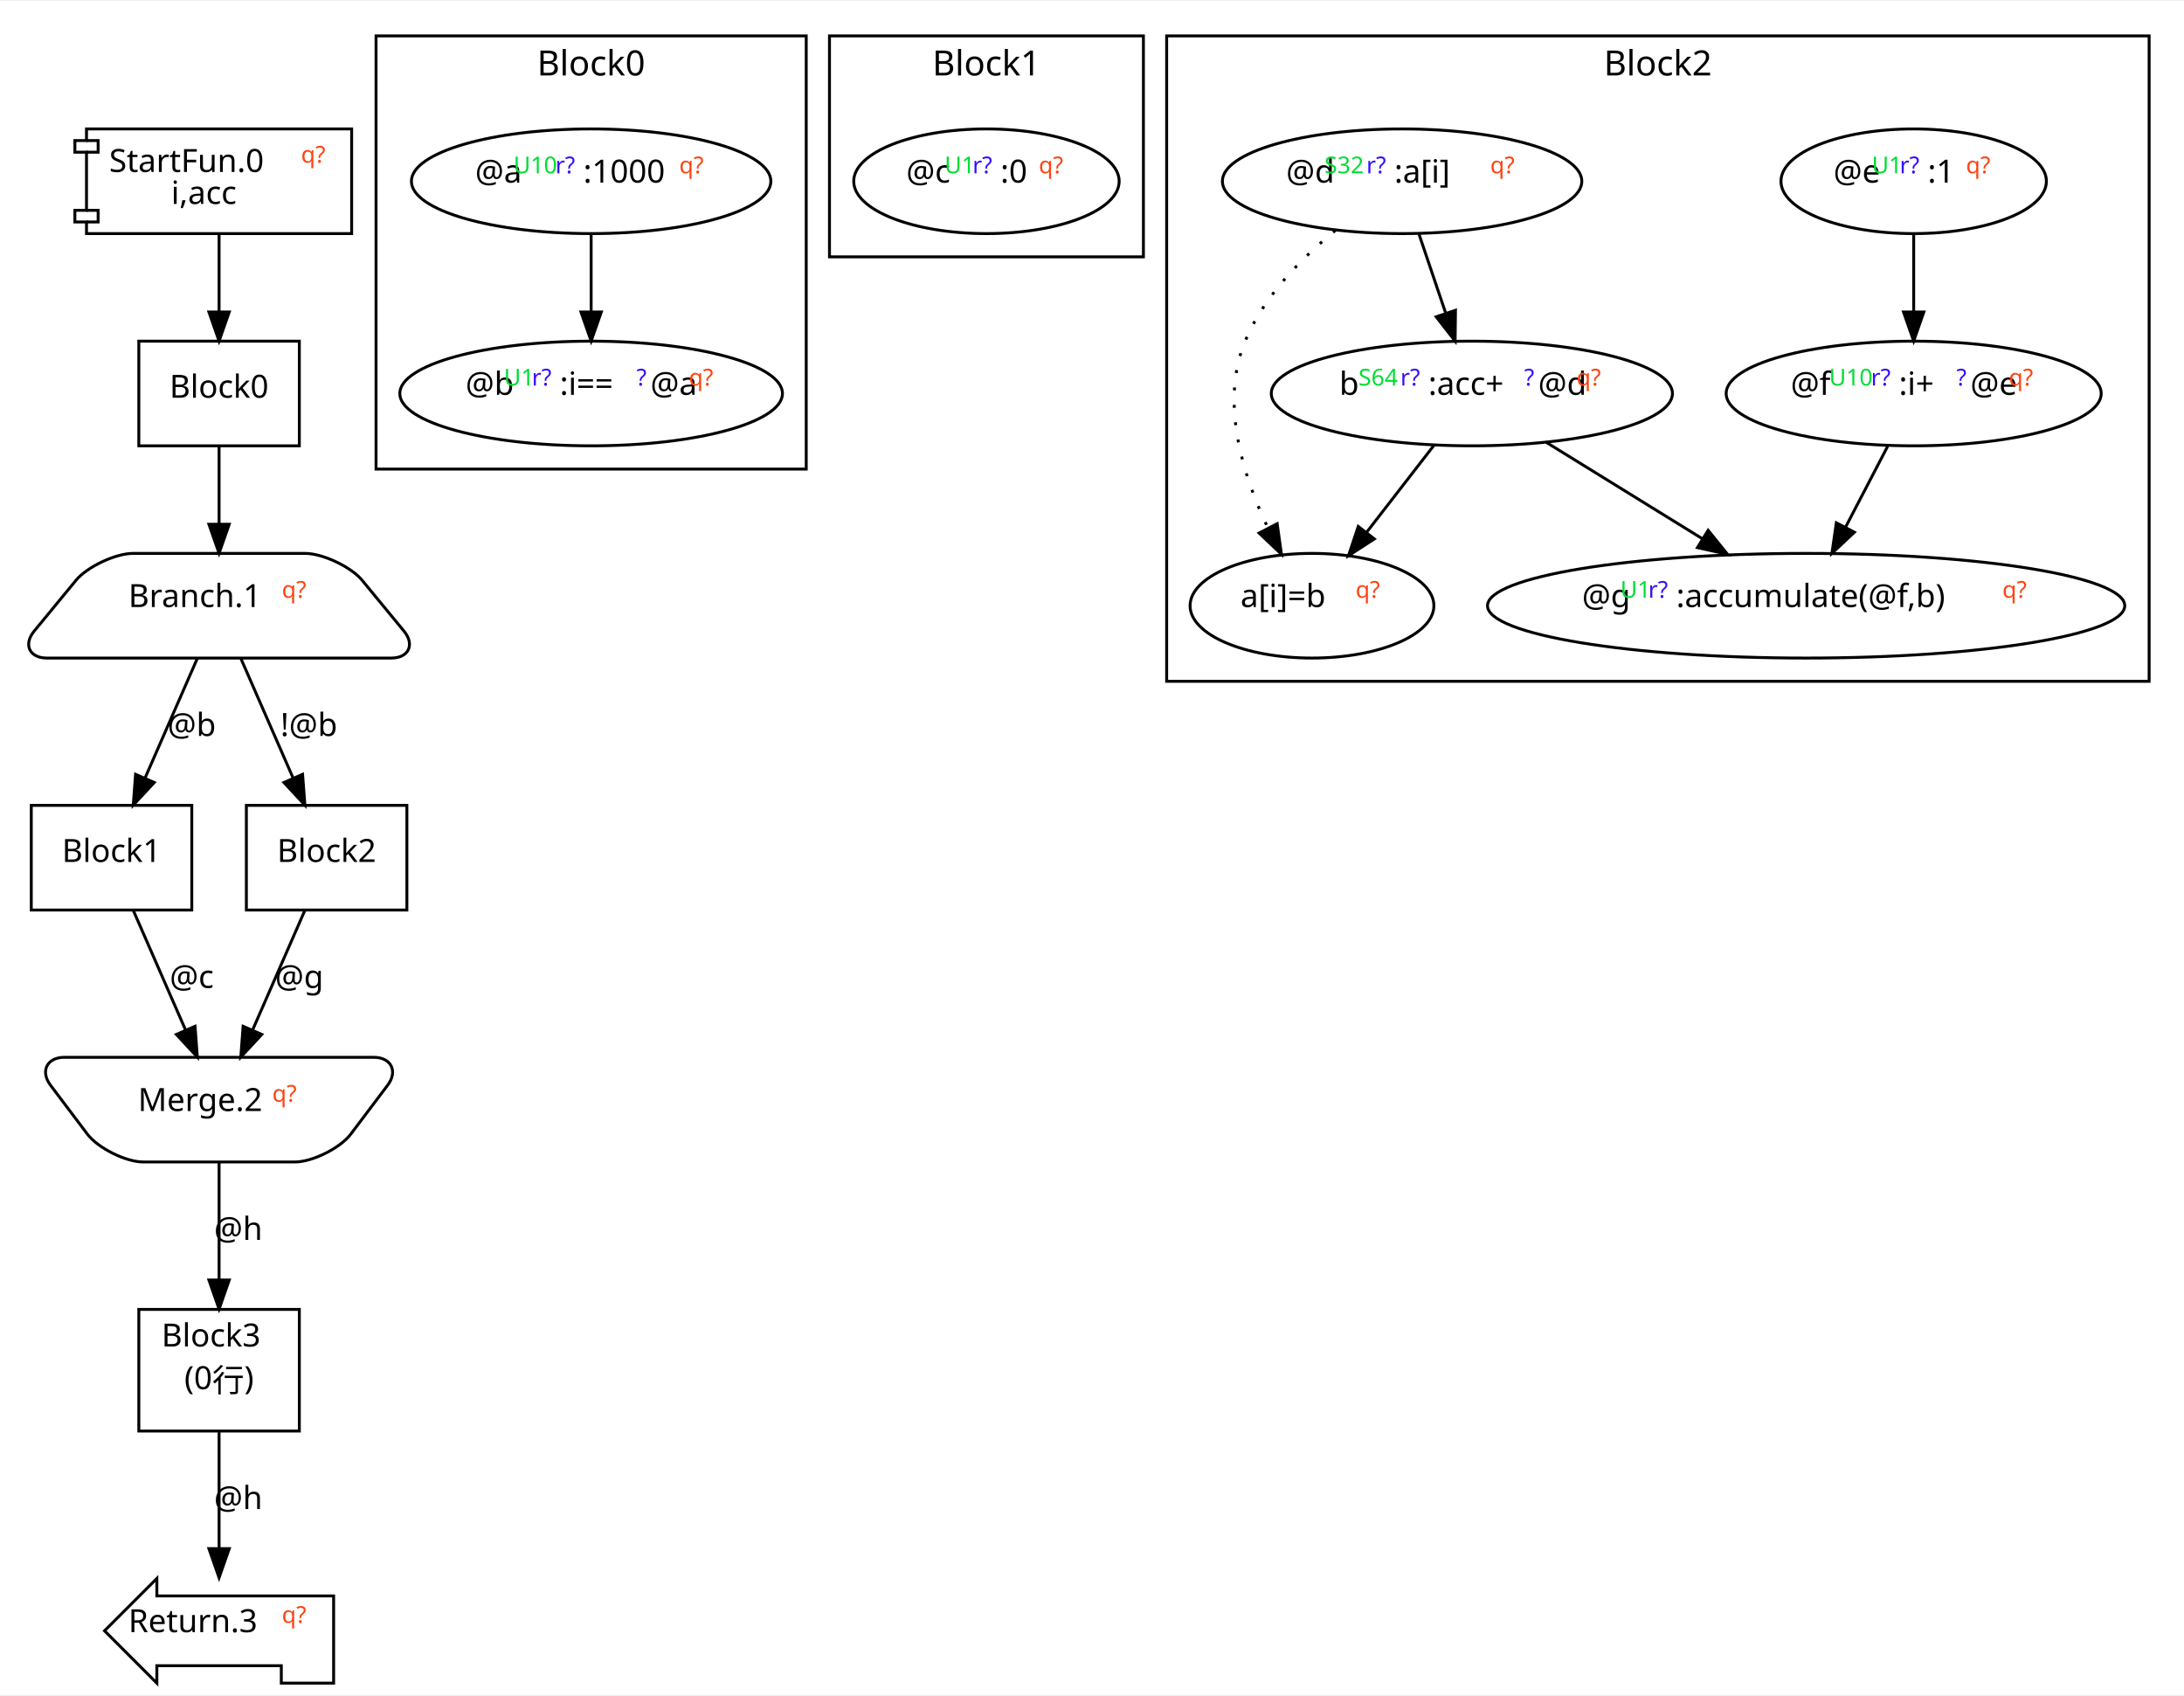
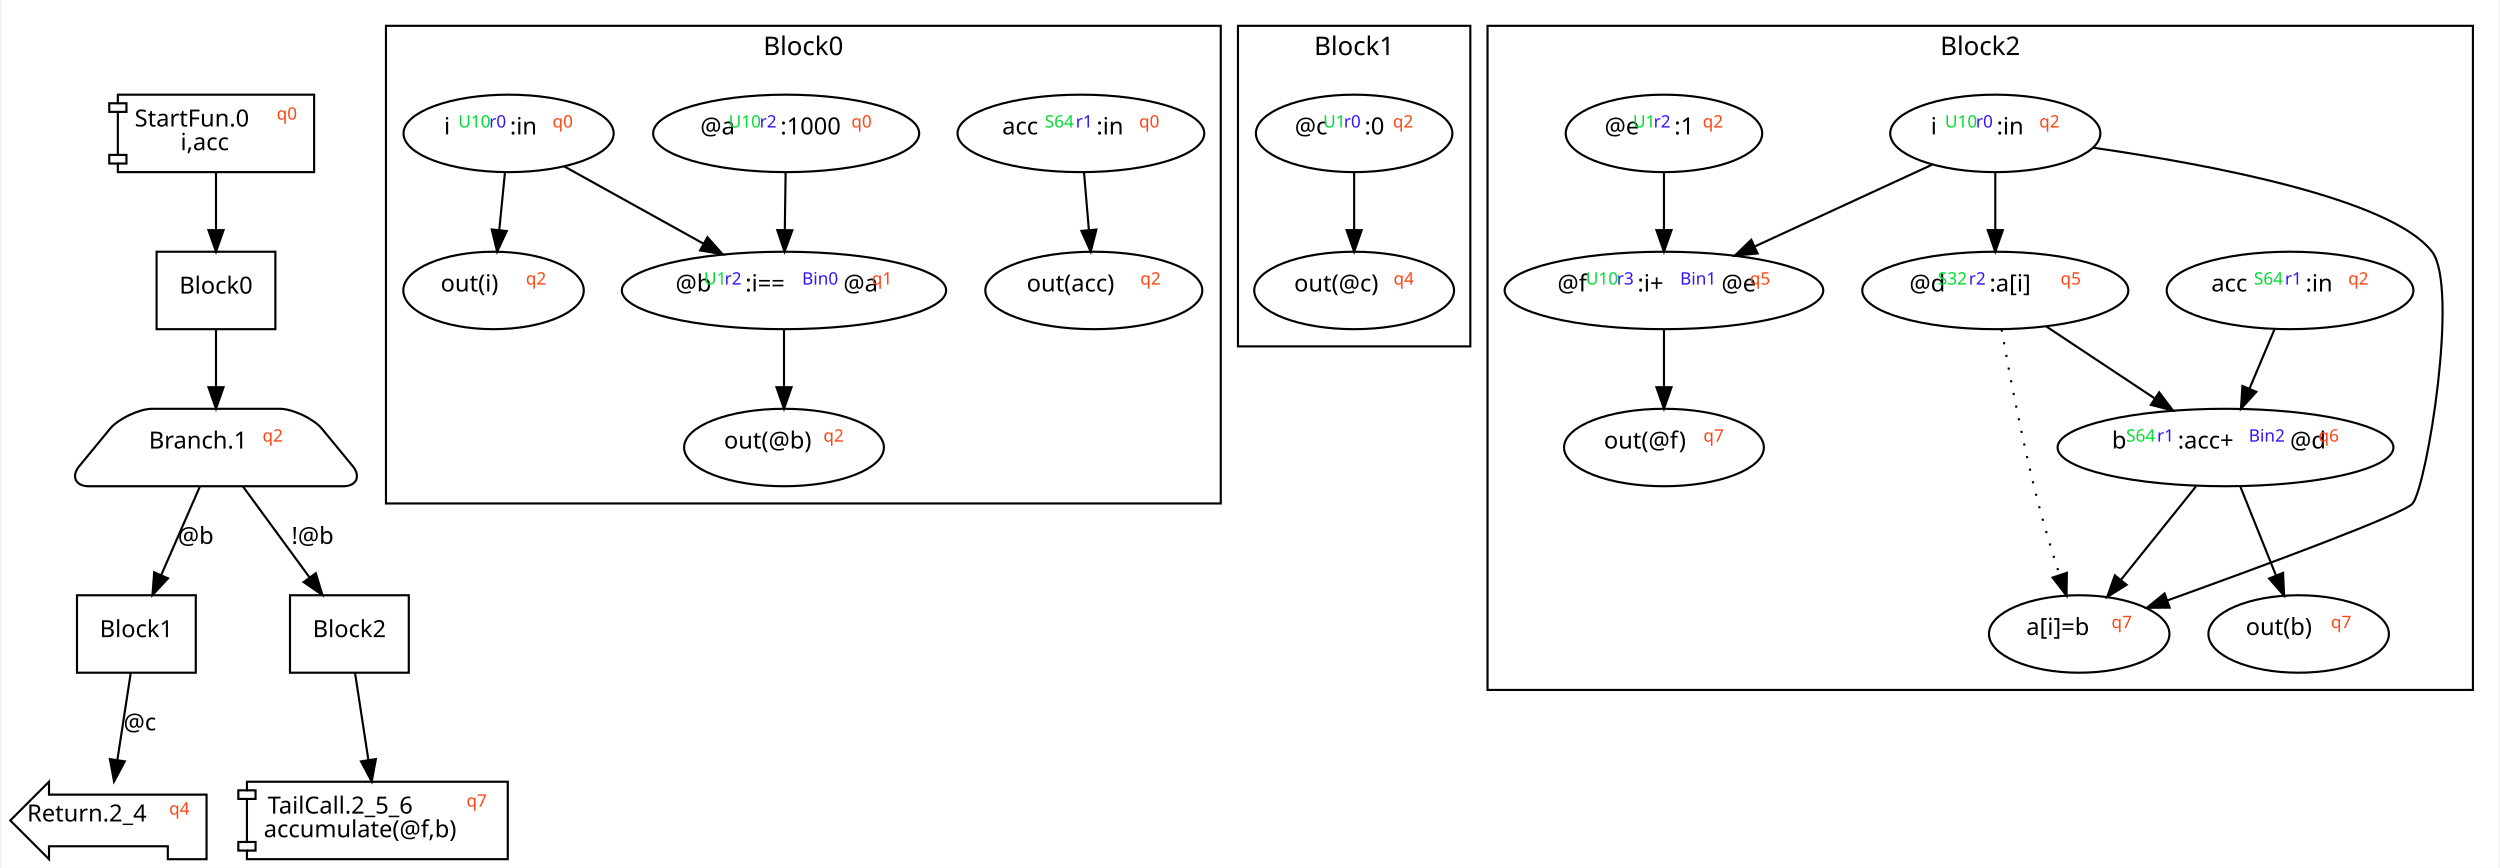
- <svg xmlns="http://www.w3.org/2000/svg" width="751pt" height="583pt" viewBox="0.00 0.00 751.37 582.59">
-   <g id="graph0" class="graph" transform="scale(1 1) rotate(0) translate(4 578.59)">
-     <polygon fill="white" stroke="transparent" points="-4,4 -4,-578.59 747.37,-578.59 747.37,4 -4,4" />
+ <svg xmlns="http://www.w3.org/2000/svg" width="1161pt" height="403pt" viewBox="0.00 0.00 1160.81 403.34">
+   <g id="graph0" class="graph" transform="scale(1 1) rotate(0) translate(4 399.34)">
+     <polygon fill="white" stroke="transparent" points="-4,4 -4,-399.34 1156.81,-399.34 1156.81,4 -4,4" />
+     <g id="clust1" class="cluster">
+       <polygon fill="none" stroke="black" points="174.81,-165.34 174.81,-387.34 562.81,-387.34 562.81,-165.34 174.81,-165.34" />
+       <text text-anchor="middle" x="368.81" y="-373.74" font-family="Monaco" font-size="12.00">Block0</text>
+     </g>
    <g id="clust2" class="cluster">
-       <polygon fill="none" stroke="black" points="281.37,-490.59 281.37,-566.59 389.37,-566.59 389.37,-490.59 281.37,-490.59" />
-       <text text-anchor="middle" x="335.37" y="-552.99" font-family="Monaco" font-size="12.00">Block1</text>
+       <polygon fill="none" stroke="black" points="570.81,-238.34 570.81,-387.34 678.81,-387.34 678.81,-238.34 570.81,-238.34" />
+       <text text-anchor="middle" x="624.81" y="-373.74" font-family="Monaco" font-size="12.00">Block1</text>
    </g>
    <g id="clust3" class="cluster">
-       <polygon fill="none" stroke="black" points="397.37,-344.59 397.37,-566.59 735.37,-566.59 735.37,-344.59 397.37,-344.59" />
-       <text text-anchor="middle" x="566.37" y="-552.99" font-family="Monaco" font-size="12.00">Block2</text>
-     </g>
-     <g id="clust1" class="cluster">
-       <polygon fill="none" stroke="black" points="125.37,-417.59 125.37,-566.59 273.37,-566.59 273.37,-417.59 125.37,-417.59" />
-       <text text-anchor="middle" x="199.37" y="-552.99" font-family="Monaco" font-size="12.00">Block0</text>
+       <polygon fill="none" stroke="black" points="686.81,-78.67 686.81,-387.34 1144.81,-387.34 1144.81,-78.67 686.81,-78.67" />
+       <text text-anchor="middle" x="915.81" y="-373.74" font-family="Monaco" font-size="12.00">Block2</text>
    </g>
    <g id="node1" class="node">
-       <polygon fill="none" stroke="black" points="116.98,-534.59 25.76,-534.59 25.76,-530.59 21.76,-530.59 21.76,-526.59 25.76,-526.59 25.76,-506.59 21.76,-506.59 21.76,-502.59 25.76,-502.59 25.76,-498.59 116.98,-498.59 116.98,-534.59" />
-       <polyline fill="none" stroke="black" points="25.76,-530.59 29.76,-530.59 29.76,-526.59 25.76,-526.59 " />
-       <polyline fill="none" stroke="black" points="25.76,-506.59 29.76,-506.59 29.76,-502.59 25.76,-502.59 " />
-       <text text-anchor="start" x="33.56" y="-519.79" font-family="Monaco" font-size="11.00">StartFun.0</text>
-       <text text-anchor="start" x="99.57" y="-519.79" font-family="Monaco" baseline-shift="super" font-size="8.00" fill="#ff4411">q?</text>
-       <text text-anchor="start" x="54.87" y="-508.79" font-family="Monaco" font-size="11.00">i,acc</text>
+       <polygon fill="none" stroke="black" points="141.42,-355.34 50.19,-355.34 50.19,-351.34 46.19,-351.34 46.19,-347.34 50.19,-347.34 50.19,-327.34 46.19,-327.34 46.19,-323.34 50.19,-323.34 50.19,-319.34 141.42,-319.34 141.42,-355.34" />
+       <polyline fill="none" stroke="black" points="50.19,-351.34 54.19,-351.34 54.19,-347.34 50.19,-347.34 " />
+       <polyline fill="none" stroke="black" points="50.19,-327.34 54.19,-327.34 54.19,-323.34 50.19,-323.34 " />
+       <text text-anchor="start" x="58" y="-340.54" font-family="Monaco" font-size="11.00">StartFun.0</text>
+       <text text-anchor="start" x="124.01" y="-340.54" font-family="Monaco" baseline-shift="super" font-size="8.00" fill="#ff4411">q0</text>
+       <text text-anchor="start" x="79.3" y="-329.54" font-family="Monaco" font-size="11.00">i,acc</text>
    </g>
    <g id="node2" class="node">
-       <polygon fill="none" stroke="black" points="98.98,-461.59 43.76,-461.59 43.76,-425.59 98.98,-425.59 98.98,-461.59" />
-       <text text-anchor="middle" x="71.37" y="-442.13" font-family="Monaco" font-size="11.00">Block0</text>
+       <polygon fill="none" stroke="black" points="123.41,-282.34 68.2,-282.34 68.2,-246.34 123.41,-246.34 123.41,-282.34" />
+       <text text-anchor="middle" x="95.81" y="-262.87" font-family="Monaco" font-size="11.00">Block0</text>
    </g>
    <g id="edge1" class="edge">
-       <path fill="none" stroke="black" d="M71.37,-498.41C71.37,-490.38 71.37,-480.64 71.37,-471.66" />
-       <polygon fill="black" stroke="black" points="74.87,-471.62 71.37,-461.62 67.87,-471.62 74.87,-471.62" />
+       <path fill="none" stroke="black" d="M95.81,-319.15C95.81,-311.13 95.81,-301.38 95.81,-292.41" />
+       <polygon fill="black" stroke="black" points="99.31,-292.37 95.81,-282.37 92.31,-292.37 99.31,-292.37" />
    </g>
    <g id="node3" class="node">
-       <path fill="none" stroke="black" d="M100.98,-388.59C100.98,-388.59 41.76,-388.59 41.76,-388.59 35.76,-388.59 25.95,-383.96 22.14,-379.33 22.14,-379.33 7.76,-361.86 7.76,-361.86 3.94,-357.22 6.13,-352.59 12.13,-352.59 12.13,-352.59 130.61,-352.59 130.61,-352.59 136.61,-352.59 138.8,-357.22 134.98,-361.86 134.98,-361.86 120.6,-379.33 120.6,-379.33 116.79,-383.96 106.98,-388.59 100.98,-388.59" />
-       <text text-anchor="start" x="40.17" y="-370.13" font-family="Monaco" font-size="11.00">Branch.1</text>
-       <text text-anchor="start" x="92.97" y="-370.13" font-family="Monaco" baseline-shift="super" font-size="8.00" fill="#ff4411">q?</text>
+       <path fill="none" stroke="black" d="M125.41,-209.34C125.41,-209.34 66.2,-209.34 66.2,-209.34 60.2,-209.34 50.39,-204.7 46.57,-200.07 46.57,-200.07 32.19,-182.6 32.19,-182.6 28.38,-177.97 30.57,-173.34 36.57,-173.34 36.57,-173.34 155.05,-173.34 155.05,-173.34 161.05,-173.34 163.23,-177.97 159.42,-182.6 159.42,-182.6 145.04,-200.07 145.04,-200.07 141.23,-204.7 131.41,-209.34 125.41,-209.34" />
+       <text text-anchor="start" x="64.6" y="-190.87" font-family="Monaco" font-size="11.00">Branch.1</text>
+       <text text-anchor="start" x="117.41" y="-190.87" font-family="Monaco" baseline-shift="super" font-size="8.00" fill="#ff4411">q2</text>
    </g>
    <g id="edge2" class="edge">
-       <path fill="none" stroke="black" d="M71.37,-425.41C71.37,-417.38 71.37,-407.64 71.37,-398.66" />
-       <polygon fill="black" stroke="black" points="74.87,-398.62 71.37,-388.62 67.87,-398.62 74.87,-398.62" />
+       <path fill="none" stroke="black" d="M95.81,-246.15C95.81,-238.13 95.81,-228.38 95.81,-219.41" />
+       <polygon fill="black" stroke="black" points="99.31,-219.37 95.81,-209.37 92.31,-219.37 99.31,-219.37" />
    </g>
    <g id="node4" class="node">
-       <polygon fill="none" stroke="black" points="61.98,-301.92 6.76,-301.92 6.76,-265.92 61.98,-265.92 61.98,-301.92" />
-       <text text-anchor="middle" x="34.37" y="-282.46" font-family="Monaco" font-size="11.00">Block1</text>
+       <polygon fill="none" stroke="black" points="86.41,-122.67 31.2,-122.67 31.2,-86.67 86.41,-86.67 86.41,-122.67" />
+       <text text-anchor="middle" x="58.81" y="-103.2" font-family="Monaco" font-size="11.00">Block1</text>
    </g>
    <g id="edge3" class="edge">
-       <path fill="none" stroke="black" d="M63.88,-352.46C58.72,-340.64 51.75,-324.7 45.88,-311.27" />
-       <polygon fill="black" stroke="black" points="49.06,-309.79 41.85,-302.03 42.64,-312.6 49.06,-309.79" />
-       <text text-anchor="middle" x="61.97" y="-325.79" font-family="Monaco" font-size="11.00">@b</text>
+       <path fill="none" stroke="black" d="M88.32,-173.2C83.15,-161.38 76.19,-145.44 70.32,-132.01" />
+       <polygon fill="black" stroke="black" points="73.49,-130.54 66.28,-122.78 67.08,-133.34 73.49,-130.54" />
+       <text text-anchor="middle" x="86.41" y="-146.54" font-family="Monaco" font-size="11.00">@b</text>
    </g>
    <g id="node5" class="node">
-       <polygon fill="none" stroke="black" points="135.98,-301.92 80.76,-301.92 80.76,-265.92 135.98,-265.92 135.98,-301.92" />
-       <text text-anchor="middle" x="108.37" y="-282.46" font-family="Monaco" font-size="11.00">Block2</text>
+       <polygon fill="none" stroke="black" points="185.41,-122.67 130.2,-122.67 130.2,-86.67 185.41,-86.67 185.41,-122.67" />
+       <text text-anchor="middle" x="157.81" y="-103.2" font-family="Monaco" font-size="11.00">Block2</text>
    </g>
    <g id="edge4" class="edge">
-       <path fill="none" stroke="black" d="M78.86,-352.46C84.02,-340.64 90.99,-324.7 96.86,-311.27" />
-       <polygon fill="black" stroke="black" points="100.1,-312.6 100.89,-302.03 93.68,-309.79 100.1,-312.6" />
-       <text text-anchor="middle" x="102.27" y="-325.79" font-family="Monaco" font-size="11.00">!@b</text>
+       <path fill="none" stroke="black" d="M108.35,-173.2C117.26,-161.04 129.36,-144.51 139.37,-130.85" />
+       <polygon fill="black" stroke="black" points="142.19,-132.91 145.28,-122.78 136.55,-128.78 142.19,-132.91" />
+       <text text-anchor="middle" x="140.71" y="-146.54" font-family="Monaco" font-size="11.00">!@b</text>
    </g>
    <g id="node6" class="node">
-       <path fill="none" stroke="black" d="M45.28,-179.26C45.28,-179.26 97.46,-179.26 97.46,-179.26 103.46,-179.26 113.07,-184.05 116.68,-188.84 116.68,-188.84 129.37,-205.67 129.37,-205.67 132.98,-210.46 130.59,-215.26 124.59,-215.26 124.59,-215.26 18.15,-215.26 18.15,-215.26 12.15,-215.26 9.76,-210.46 13.37,-205.67 13.37,-205.67 26.06,-188.84 26.06,-188.84 29.67,-184.05 39.28,-179.26 45.28,-179.26" />
-       <text text-anchor="start" x="43.47" y="-196.79" font-family="Monaco" font-size="11.00">Merge.2</text>
-       <text text-anchor="start" x="89.67" y="-196.79" font-family="Monaco" baseline-shift="super" font-size="8.00" fill="#ff4411">q?</text>
+       <polygon fill="none" stroke="black" points="91.42,-30 18.19,-30 18.19,-36 0.19,-18 18.19,0 18.19,-6 73.42,-6 73.42,0 91.42,0 91.42,-30" />
+       <text text-anchor="start" x="8" y="-17.53" font-family="Monaco" font-size="11.00">Return.2_4</text>
+       <text text-anchor="start" x="74.01" y="-17.53" font-family="Monaco" baseline-shift="super" font-size="8.00" fill="#ff4411">q4</text>
    </g>
    <g id="edge5" class="edge">
-       <path fill="none" stroke="black" d="M41.86,-265.79C47.02,-253.97 53.99,-238.03 59.86,-224.6" />
-       <polygon fill="black" stroke="black" points="63.1,-225.93 63.89,-215.36 56.68,-223.13 63.1,-225.93" />
-       <text text-anchor="middle" x="61.97" y="-239.12" font-family="Monaco" font-size="11.00">@c</text>
+       <path fill="none" stroke="black" d="M56.18,-86.53C54.4,-74.94 52.01,-59.39 49.97,-46.13" />
+       <polygon fill="black" stroke="black" points="53.41,-45.46 48.43,-36.11 46.49,-46.52 53.41,-45.46" />
+       <text text-anchor="middle" x="60.41" y="-59.87" font-family="Monaco" font-size="11.00">@c</text>
+     </g>
+     <g id="node7" class="node">
+       <polygon fill="none" stroke="black" points="231.42,-36 110.19,-36 110.19,-32 106.19,-32 106.19,-28 110.19,-28 110.19,-8 106.19,-8 106.19,-4 110.19,-4 110.19,0 231.42,0 231.42,-36" />
+       <polyline fill="none" stroke="black" points="110.19,-32 114.19,-32 114.19,-28 110.19,-28 " />
+       <polyline fill="none" stroke="black" points="110.19,-8 114.19,-8 114.19,-4 110.19,-4 " />
+       <text text-anchor="start" x="119.8" y="-21.2" font-family="Monaco" font-size="11.00">TailCall.2_5_6</text>
+       <text text-anchor="start" x="212.21" y="-21.2" font-family="Monaco" baseline-shift="super" font-size="8.00" fill="#ff4411">q7</text>
+       <text text-anchor="start" x="118" y="-10.2" font-family="Monaco" font-size="11.00">accumulate(@f,b)</text>
    </g>
    <g id="edge6" class="edge">
-       <path fill="none" stroke="black" d="M100.88,-265.79C95.72,-253.97 88.75,-238.03 82.88,-224.6" />
-       <polygon fill="black" stroke="black" points="86.06,-223.13 78.85,-215.36 79.64,-225.93 86.06,-223.13" />
-       <text text-anchor="middle" x="98.97" y="-239.12" font-family="Monaco" font-size="11.00">@g</text>
-     </g>
-     <g id="node7" class="node">
-       <polygon fill="none" stroke="black" points="98.98,-128.55 43.76,-128.55 43.76,-86.71 98.98,-86.71 98.98,-128.55" />
-       <text text-anchor="start" x="51.57" y="-115.79" font-family="Monaco" font-size="11.00">Block3</text>
-       <text text-anchor="middle" x="71.37" y="-101.12" font-family="Monaco" font-size="11.00">(0行)</text>
+       <path fill="none" stroke="black" d="M160.44,-86.53C162.22,-74.94 164.6,-59.39 166.64,-46.13" />
+       <polygon fill="black" stroke="black" points="170.12,-46.52 168.18,-36.11 163.2,-45.46 170.12,-46.52" />
+     </g>
+     <g id="node8" class="node">
+       <ellipse fill="none" stroke="black" cx="503.81" cy="-264.34" rx="50.43" ry="18" />
+       <text text-anchor="start" x="472.6" y="-263.87" font-family="Monaco" font-size="11.00">out(acc)</text>
+       <text text-anchor="start" x="525.41" y="-263.87" font-family="Monaco" baseline-shift="super" font-size="8.00" fill="#ff4411">q2</text>
+     </g>
+     <g id="node9" class="node">
+       <ellipse fill="none" stroke="black" cx="497.81" cy="-337.34" rx="57.34" ry="18" />
+       <text text-anchor="start" x="461.2" y="-336.87" font-family="Monaco" font-size="11.00">acc</text>
+       <text text-anchor="start" x="481" y="-336.87" font-family="Monaco" baseline-shift="super" font-size="8.00" fill="#00dd33">S64</text>
+       <text text-anchor="start" x="495.41" y="-336.87" font-family="Monaco" baseline-shift="super" font-size="8.00" fill="#3311ff">r1</text>
+       <text text-anchor="start" x="505.01" y="-336.87" font-family="Monaco" font-size="11.00">:in</text>
+       <text text-anchor="start" x="524.81" y="-336.87" font-family="Monaco" baseline-shift="super" font-size="8.00" fill="#ff4411">q0</text>
    </g>
    <g id="edge7" class="edge">
-       <path fill="none" stroke="black" d="M71.37,-178.94C71.37,-167.53 71.37,-152.27 71.37,-138.89" />
-       <polygon fill="black" stroke="black" points="74.87,-138.66 71.37,-128.66 67.87,-138.66 74.87,-138.66" />
-       <text text-anchor="middle" x="77.97" y="-152.46" font-family="Monaco" font-size="11.00">@h</text>
-     </g>
-     <g id="node8" class="node">
-       <polygon fill="none" stroke="black" points="110.78,-30 49.96,-30 49.96,-36 31.96,-18 49.96,0 49.96,-6 92.78,-6 92.78,0 110.78,0 110.78,-30" />
-       <text text-anchor="start" x="40.17" y="-17.53" font-family="Monaco" font-size="11.00">Return.3</text>
-       <text text-anchor="start" x="92.97" y="-17.53" font-family="Monaco" baseline-shift="super" font-size="8.00" fill="#ff4411">q?</text>
+       <path fill="none" stroke="black" d="M499.26,-319.15C499.94,-311.13 500.76,-301.38 501.52,-292.41" />
+       <polygon fill="black" stroke="black" points="505.01,-292.62 502.37,-282.37 498.04,-292.04 505.01,-292.62" />
+     </g>
+     <g id="node10" class="node">
+       <ellipse fill="none" stroke="black" cx="231.81" cy="-337.34" rx="48.84" ry="18" />
+       <text text-anchor="start" x="201.8" y="-336.87" font-family="Monaco" font-size="11.00">i</text>
+       <text text-anchor="start" x="208.4" y="-336.87" font-family="Monaco" baseline-shift="super" font-size="8.00" fill="#00dd33">U10</text>
+       <text text-anchor="start" x="222.8" y="-336.87" font-family="Monaco" baseline-shift="super" font-size="8.00" fill="#3311ff">r0</text>
+       <text text-anchor="start" x="232.41" y="-336.87" font-family="Monaco" font-size="11.00">:in</text>
+       <text text-anchor="start" x="252.21" y="-336.87" font-family="Monaco" baseline-shift="super" font-size="8.00" fill="#ff4411">q0</text>
+     </g>
+     <g id="node13" class="node">
+       <ellipse fill="none" stroke="black" cx="224.81" cy="-264.34" rx="41.94" ry="18" />
+       <text text-anchor="start" x="200.2" y="-263.87" font-family="Monaco" font-size="11.00">out(i)</text>
+       <text text-anchor="start" x="239.81" y="-263.87" font-family="Monaco" baseline-shift="super" font-size="8.00" fill="#ff4411">q2</text>
+     </g>
+     <g id="edge9" class="edge">
+       <path fill="none" stroke="black" d="M230.11,-319.15C229.32,-311.13 228.36,-301.38 227.47,-292.41" />
+       <polygon fill="black" stroke="black" points="230.95,-291.97 226.49,-282.37 223.98,-292.66 230.95,-291.97" />
+     </g>
+     <g id="node14" class="node">
+       <ellipse fill="none" stroke="black" cx="359.81" cy="-264.34" rx="75.37" ry="18" />
+       <text text-anchor="start" x="309.4" y="-263.87" font-family="Monaco" font-size="11.00">@b</text>
+       <text text-anchor="start" x="322.6" y="-263.87" font-family="Monaco" baseline-shift="super" font-size="8.00" fill="#00dd33">U1</text>
+       <text text-anchor="start" x="332.2" y="-263.87" font-family="Monaco" baseline-shift="super" font-size="8.00" fill="#3311ff">r2</text>
+       <text text-anchor="start" x="341.8" y="-263.87" font-family="Monaco" font-size="11.00">:i==</text>
+       <text text-anchor="start" x="368.21" y="-263.87" font-family="Monaco" baseline-shift="super" font-size="8.00" fill="#3311ff">Bin0</text>
+       <text text-anchor="start" x="387.41" y="-263.87" font-family="Monaco" font-size="11.00">@a</text>
+       <text text-anchor="start" x="400.61" y="-263.87" font-family="Monaco" baseline-shift="super" font-size="8.00" fill="#ff4411">q1</text>
+     </g>
+     <g id="edge10" class="edge">
+       <path fill="none" stroke="black" d="M257.71,-321.97C276.29,-311.66 301.61,-297.62 322.38,-286.1" />
+       <polygon fill="black" stroke="black" points="324.22,-289.08 331.27,-281.17 320.83,-282.96 324.22,-289.08" />
+     </g>
+     <g id="node11" class="node">
+       <ellipse fill="none" stroke="black" cx="359.81" cy="-191.34" rx="46.44" ry="18" />
+       <text text-anchor="start" x="331.9" y="-190.87" font-family="Monaco" font-size="11.00">out(@b)</text>
+       <text text-anchor="start" x="378.11" y="-190.87" font-family="Monaco" baseline-shift="super" font-size="8.00" fill="#ff4411">q2</text>
+     </g>
+     <g id="node12" class="node">
+       <ellipse fill="none" stroke="black" cx="360.81" cy="-337.34" rx="61.83" ry="18" />
+       <text text-anchor="start" x="320.9" y="-336.87" font-family="Monaco" font-size="11.00">@a</text>
+       <text text-anchor="start" x="334.1" y="-336.87" font-family="Monaco" baseline-shift="super" font-size="8.00" fill="#00dd33">U10</text>
+       <text text-anchor="start" x="348.5" y="-336.87" font-family="Monaco" baseline-shift="super" font-size="8.00" fill="#3311ff">r2</text>
+       <text text-anchor="start" x="358.11" y="-336.87" font-family="Monaco" font-size="11.00">:1000</text>
+       <text text-anchor="start" x="391.11" y="-336.87" font-family="Monaco" baseline-shift="super" font-size="8.00" fill="#ff4411">q0</text>
+     </g>
+     <g id="edge11" class="edge">
+       <path fill="none" stroke="black" d="M360.56,-319.15C360.45,-311.13 360.31,-301.38 360.19,-292.41" />
+       <polygon fill="black" stroke="black" points="363.69,-292.32 360.05,-282.37 356.69,-292.41 363.69,-292.32" />
    </g>
    <g id="edge8" class="edge">
-       <path fill="none" stroke="black" d="M71.37,-86.3C71.37,-74.45 71.37,-59.35 71.37,-46.45" />
-       <polygon fill="black" stroke="black" points="74.87,-46.26 71.37,-36.26 67.87,-46.26 74.87,-46.26" />
-       <text text-anchor="middle" x="77.97" y="-59.87" font-family="Monaco" font-size="11.00">@h</text>
-     </g>
-     <g id="node9" class="node">
-       <ellipse fill="none" stroke="black" cx="199.37" cy="-516.59" rx="61.83" ry="18" />
-       <text text-anchor="start" x="159.46" y="-516.13" font-family="Monaco" font-size="11.00">@a</text>
-       <text text-anchor="start" x="172.67" y="-516.13" font-family="Monaco" baseline-shift="super" font-size="8.00" fill="#00dd33">U10</text>
-       <text text-anchor="start" x="187.07" y="-516.13" font-family="Monaco" baseline-shift="super" font-size="8.00" fill="#3311ff">r?</text>
-       <text text-anchor="start" x="196.67" y="-516.13" font-family="Monaco" font-size="11.00">:1000</text>
-       <text text-anchor="start" x="229.68" y="-516.13" font-family="Monaco" baseline-shift="super" font-size="8.00" fill="#ff4411">q?</text>
-     </g>
-     <g id="node10" class="node">
-       <ellipse fill="none" stroke="black" cx="199.37" cy="-443.59" rx="65.83" ry="18" />
-       <text text-anchor="start" x="156.16" y="-443.13" font-family="Monaco" font-size="11.00">@b</text>
-       <text text-anchor="start" x="169.37" y="-443.13" font-family="Monaco" baseline-shift="super" font-size="8.00" fill="#00dd33">U1</text>
-       <text text-anchor="start" x="178.97" y="-443.13" font-family="Monaco" baseline-shift="super" font-size="8.00" fill="#3311ff">r?</text>
-       <text text-anchor="start" x="188.57" y="-443.13" font-family="Monaco" font-size="11.00">:i==</text>
-       <text text-anchor="start" x="214.97" y="-443.13" font-family="Monaco" baseline-shift="super" font-size="8.00" fill="#3311ff">?</text>
-       <text text-anchor="start" x="219.77" y="-443.13" font-family="Monaco" font-size="11.00">@a</text>
-       <text text-anchor="start" x="232.98" y="-443.13" font-family="Monaco" baseline-shift="super" font-size="8.00" fill="#ff4411">q?</text>
-     </g>
-     <g id="edge9" class="edge">
-       <path fill="none" stroke="black" d="M199.37,-498.41C199.37,-490.38 199.37,-480.64 199.37,-471.66" />
-       <polygon fill="black" stroke="black" points="202.87,-471.62 199.37,-461.62 195.87,-471.62 202.87,-471.62" />
-     </g>
-     <g id="node11" class="node">
-       <ellipse fill="none" stroke="black" cx="335.37" cy="-516.59" rx="45.66" ry="18" />
-       <text text-anchor="start" x="307.77" y="-516.13" font-family="Monaco" font-size="11.00">@c</text>
-       <text text-anchor="start" x="320.97" y="-516.13" font-family="Monaco" baseline-shift="super" font-size="8.00" fill="#00dd33">U1</text>
-       <text text-anchor="start" x="330.57" y="-516.13" font-family="Monaco" baseline-shift="super" font-size="8.00" fill="#3311ff">r?</text>
-       <text text-anchor="start" x="340.17" y="-516.13" font-family="Monaco" font-size="11.00">:0</text>
-       <text text-anchor="start" x="353.37" y="-516.13" font-family="Monaco" baseline-shift="super" font-size="8.00" fill="#ff4411">q?</text>
-     </g>
-     <g id="node12" class="node">
-       <ellipse fill="none" stroke="black" cx="654.37" cy="-516.59" rx="45.66" ry="18" />
-       <text text-anchor="start" x="626.77" y="-516.13" font-family="Monaco" font-size="11.00">@e</text>
-       <text text-anchor="start" x="639.97" y="-516.13" font-family="Monaco" baseline-shift="super" font-size="8.00" fill="#00dd33">U1</text>
-       <text text-anchor="start" x="649.57" y="-516.13" font-family="Monaco" baseline-shift="super" font-size="8.00" fill="#3311ff">r?</text>
-       <text text-anchor="start" x="659.17" y="-516.13" font-family="Monaco" font-size="11.00">:1</text>
-       <text text-anchor="start" x="672.37" y="-516.13" font-family="Monaco" baseline-shift="super" font-size="8.00" fill="#ff4411">q?</text>
+       <path fill="none" stroke="black" d="M359.81,-246.15C359.81,-238.13 359.81,-228.38 359.81,-219.41" />
+       <polygon fill="black" stroke="black" points="363.31,-219.37 359.81,-209.37 356.31,-219.37 363.31,-219.37" />
+     </g>
+     <g id="node15" class="node">
+       <ellipse fill="none" stroke="black" cx="624.81" cy="-337.34" rx="45.66" ry="18" />
+       <text text-anchor="start" x="597.2" y="-336.87" font-family="Monaco" font-size="11.00">@c</text>
+       <text text-anchor="start" x="610.4" y="-336.87" font-family="Monaco" baseline-shift="super" font-size="8.00" fill="#00dd33">U1</text>
+       <text text-anchor="start" x="620.01" y="-336.87" font-family="Monaco" baseline-shift="super" font-size="8.00" fill="#3311ff">r0</text>
+       <text text-anchor="start" x="629.61" y="-336.87" font-family="Monaco" font-size="11.00">:0</text>
+       <text text-anchor="start" x="642.81" y="-336.87" font-family="Monaco" baseline-shift="super" font-size="8.00" fill="#ff4411">q2</text>
    </g>
    <g id="node16" class="node">
-       <ellipse fill="none" stroke="black" cx="654.37" cy="-443.59" rx="64.52" ry="18" />
-       <text text-anchor="start" x="612.06" y="-443.13" font-family="Monaco" font-size="11.00">@f</text>
-       <text text-anchor="start" x="625.27" y="-443.13" font-family="Monaco" baseline-shift="super" font-size="8.00" fill="#00dd33">U10</text>
-       <text text-anchor="start" x="639.67" y="-443.13" font-family="Monaco" baseline-shift="super" font-size="8.00" fill="#3311ff">r?</text>
-       <text text-anchor="start" x="649.27" y="-443.13" font-family="Monaco" font-size="11.00">:i+</text>
-       <text text-anchor="start" x="669.07" y="-443.13" font-family="Monaco" baseline-shift="super" font-size="8.00" fill="#3311ff">?</text>
-       <text text-anchor="start" x="673.87" y="-443.13" font-family="Monaco" font-size="11.00">@e</text>
-       <text text-anchor="start" x="687.08" y="-443.13" font-family="Monaco" baseline-shift="super" font-size="8.00" fill="#ff4411">q?</text>
+       <ellipse fill="none" stroke="black" cx="624.81" cy="-264.34" rx="46.44" ry="18" />
+       <text text-anchor="start" x="596.9" y="-263.87" font-family="Monaco" font-size="11.00">out(@c)</text>
+       <text text-anchor="start" x="643.11" y="-263.87" font-family="Monaco" baseline-shift="super" font-size="8.00" fill="#ff4411">q4</text>
+     </g>
+     <g id="edge12" class="edge">
+       <path fill="none" stroke="black" d="M624.81,-319.15C624.81,-311.13 624.81,-301.38 624.81,-292.41" />
+       <polygon fill="black" stroke="black" points="628.31,-292.37 624.81,-282.37 621.31,-292.37 628.31,-292.37" />
+     </g>
+     <g id="node17" class="node">
+       <ellipse fill="none" stroke="black" cx="768.81" cy="-337.34" rx="45.66" ry="18" />
+       <text text-anchor="start" x="741.2" y="-336.87" font-family="Monaco" font-size="11.00">@e</text>
+       <text text-anchor="start" x="754.4" y="-336.87" font-family="Monaco" baseline-shift="super" font-size="8.00" fill="#00dd33">U1</text>
+       <text text-anchor="start" x="764.01" y="-336.87" font-family="Monaco" baseline-shift="super" font-size="8.00" fill="#3311ff">r2</text>
+       <text text-anchor="start" x="773.61" y="-336.87" font-family="Monaco" font-size="11.00">:1</text>
+       <text text-anchor="start" x="786.81" y="-336.87" font-family="Monaco" baseline-shift="super" font-size="8.00" fill="#ff4411">q2</text>
+     </g>
+     <g id="node22" class="node">
+       <ellipse fill="none" stroke="black" cx="768.81" cy="-264.34" rx="74.05" ry="18" />
+       <text text-anchor="start" x="719.3" y="-263.87" font-family="Monaco" font-size="11.00">@f</text>
+       <text text-anchor="start" x="732.5" y="-263.87" font-family="Monaco" baseline-shift="super" font-size="8.00" fill="#00dd33">U10</text>
+       <text text-anchor="start" x="746.9" y="-263.87" font-family="Monaco" baseline-shift="super" font-size="8.00" fill="#3311ff">r3</text>
+       <text text-anchor="start" x="756.5" y="-263.87" font-family="Monaco" font-size="11.00">:i+</text>
+       <text text-anchor="start" x="776.31" y="-263.87" font-family="Monaco" baseline-shift="super" font-size="8.00" fill="#3311ff">Bin1</text>
+       <text text-anchor="start" x="795.51" y="-263.87" font-family="Monaco" font-size="11.00">@e</text>
+       <text text-anchor="start" x="808.71" y="-263.87" font-family="Monaco" baseline-shift="super" font-size="8.00" fill="#ff4411">q5</text>
+     </g>
+     <g id="edge19" class="edge">
+       <path fill="none" stroke="black" d="M768.81,-319.15C768.81,-311.13 768.81,-301.38 768.81,-292.41" />
+       <polygon fill="black" stroke="black" points="772.31,-292.37 768.81,-282.37 765.31,-292.37 772.31,-292.37" />
+     </g>
+     <g id="node18" class="node">
+       <ellipse fill="none" stroke="black" cx="1063.81" cy="-104.67" rx="41.94" ry="18" />
+       <text text-anchor="start" x="1039.2" y="-104.2" font-family="Monaco" font-size="11.00">out(b)</text>
+       <text text-anchor="start" x="1078.81" y="-104.2" font-family="Monaco" baseline-shift="super" font-size="8.00" fill="#ff4411">q7</text>
+     </g>
+     <g id="node19" class="node">
+       <ellipse fill="none" stroke="black" cx="1059.81" cy="-264.34" rx="57.34" ry="18" />
+       <text text-anchor="start" x="1023.2" y="-263.87" font-family="Monaco" font-size="11.00">acc</text>
+       <text text-anchor="start" x="1043" y="-263.87" font-family="Monaco" baseline-shift="super" font-size="8.00" fill="#00dd33">S64</text>
+       <text text-anchor="start" x="1057.41" y="-263.87" font-family="Monaco" baseline-shift="super" font-size="8.00" fill="#3311ff">r1</text>
+       <text text-anchor="start" x="1067.01" y="-263.87" font-family="Monaco" font-size="11.00">:in</text>
+       <text text-anchor="start" x="1086.81" y="-263.87" font-family="Monaco" baseline-shift="super" font-size="8.00" fill="#ff4411">q2</text>
+     </g>
+     <g id="node20" class="node">
+       <ellipse fill="none" stroke="black" cx="1029.81" cy="-191.34" rx="78.05" ry="18" />
+       <text text-anchor="start" x="977" y="-190.87" font-family="Monaco" font-size="11.00">b</text>
+       <text text-anchor="start" x="983.6" y="-190.87" font-family="Monaco" baseline-shift="super" font-size="8.00" fill="#00dd33">S64</text>
+       <text text-anchor="start" x="998" y="-190.87" font-family="Monaco" baseline-shift="super" font-size="8.00" fill="#3311ff">r1</text>
+       <text text-anchor="start" x="1007.6" y="-190.87" font-family="Monaco" font-size="11.00">:acc+</text>
+       <text text-anchor="start" x="1040.61" y="-190.87" font-family="Monaco" baseline-shift="super" font-size="8.00" fill="#3311ff">Bin2</text>
+       <text text-anchor="start" x="1059.81" y="-190.87" font-family="Monaco" font-size="11.00">@d</text>
+       <text text-anchor="start" x="1073.01" y="-190.87" font-family="Monaco" baseline-shift="super" font-size="8.00" fill="#ff4411">q6</text>
    </g>
    <g id="edge14" class="edge">
-       <path fill="none" stroke="black" d="M654.37,-498.41C654.37,-490.38 654.37,-480.64 654.37,-471.66" />
-       <polygon fill="black" stroke="black" points="657.87,-471.62 654.37,-461.62 650.87,-471.62 657.87,-471.62" />
-     </g>
-     <g id="node13" class="node">
-       <ellipse fill="none" stroke="black" cx="478.37" cy="-516.59" rx="61.83" ry="18" />
-       <text text-anchor="start" x="438.46" y="-516.13" font-family="Monaco" font-size="11.00">@d</text>
-       <text text-anchor="start" x="451.67" y="-516.13" font-family="Monaco" baseline-shift="super" font-size="8.00" fill="#00dd33">S32</text>
-       <text text-anchor="start" x="466.07" y="-516.13" font-family="Monaco" baseline-shift="super" font-size="8.00" fill="#3311ff">r?</text>
-       <text text-anchor="start" x="475.67" y="-516.13" font-family="Monaco" font-size="11.00">:a[i]</text>
-       <text text-anchor="start" x="508.68" y="-516.13" font-family="Monaco" baseline-shift="super" font-size="8.00" fill="#ff4411">q?</text>
-     </g>
-     <g id="node14" class="node">
-       <ellipse fill="none" stroke="black" cx="447.37" cy="-370.59" rx="41.94" ry="18" />
-       <text text-anchor="start" x="422.77" y="-370.13" font-family="Monaco" font-size="11.00">a[i]=b</text>
-       <text text-anchor="start" x="462.37" y="-370.13" font-family="Monaco" baseline-shift="super" font-size="8.00" fill="#ff4411">q?</text>
+       <path fill="none" stroke="black" d="M1052.54,-246.15C1049.08,-237.95 1044.86,-227.96 1041,-218.82" />
+       <polygon fill="black" stroke="black" points="1044.12,-217.21 1037,-209.37 1037.67,-219.94 1044.12,-217.21" />
+     </g>
+     <g id="edge21" class="edge">
+       <path fill="none" stroke="black" d="M1036.69,-173.2C1041.42,-161.42 1047.79,-145.54 1053.17,-132.14" />
+       <polygon fill="black" stroke="black" points="1056.57,-133.07 1057.05,-122.49 1050.08,-130.46 1056.57,-133.07" />
+     </g>
+     <g id="node21" class="node">
+       <ellipse fill="none" stroke="black" cx="961.81" cy="-104.67" rx="41.94" ry="18" />
+       <text text-anchor="start" x="937.2" y="-104.2" font-family="Monaco" font-size="11.00">a[i]=b</text>
+       <text text-anchor="start" x="976.81" y="-104.2" font-family="Monaco" baseline-shift="super" font-size="8.00" fill="#ff4411">q7</text>
+     </g>
+     <g id="edge16" class="edge">
+       <path fill="none" stroke="black" d="M1016.05,-173.2C1006.08,-160.8 992.47,-143.85 981.38,-130.04" />
+       <polygon fill="black" stroke="black" points="983.85,-127.52 974.85,-121.92 978.39,-131.9 983.85,-127.52" />
+     </g>
+     <g id="node23" class="node">
+       <ellipse fill="none" stroke="black" cx="768.81" cy="-191.34" rx="46.44" ry="18" />
+       <text text-anchor="start" x="740.9" y="-190.87" font-family="Monaco" font-size="11.00">out(@f)</text>
+       <text text-anchor="start" x="787.11" y="-190.87" font-family="Monaco" baseline-shift="super" font-size="8.00" fill="#ff4411">q7</text>
+     </g>
+     <g id="edge18" class="edge">
+       <path fill="none" stroke="black" d="M768.81,-246.15C768.81,-238.13 768.81,-228.38 768.81,-219.41" />
+       <polygon fill="black" stroke="black" points="772.31,-219.37 768.81,-209.37 765.31,-219.37 772.31,-219.37" />
+     </g>
+     <g id="node24" class="node">
+       <ellipse fill="none" stroke="black" cx="922.81" cy="-337.34" rx="48.84" ry="18" />
+       <text text-anchor="start" x="892.8" y="-336.87" font-family="Monaco" font-size="11.00">i</text>
+       <text text-anchor="start" x="899.4" y="-336.87" font-family="Monaco" baseline-shift="super" font-size="8.00" fill="#00dd33">U10</text>
+       <text text-anchor="start" x="913.8" y="-336.87" font-family="Monaco" baseline-shift="super" font-size="8.00" fill="#3311ff">r0</text>
+       <text text-anchor="start" x="923.41" y="-336.87" font-family="Monaco" font-size="11.00">:in</text>
+       <text text-anchor="start" x="943.21" y="-336.87" font-family="Monaco" baseline-shift="super" font-size="8.00" fill="#ff4411">q2</text>
+     </g>
+     <g id="edge17" class="edge">
+       <path fill="none" stroke="black" d="M968.33,-330.67C1022.12,-322.94 1106.75,-307.13 1125.81,-282.34 1138.41,-265.94 1123.49,-173.9 1116.81,-165.34 1113.08,-160.56 1047.37,-136.31 1002.71,-120.24" />
+       <polygon fill="black" stroke="black" points="1003.85,-116.92 993.25,-116.84 1001.48,-123.51 1003.85,-116.92" />
+     </g>
+     <g id="edge20" class="edge">
+       <path fill="none" stroke="black" d="M893.48,-322.82C870.16,-312.07 837.23,-296.88 811.07,-284.82" />
+       <polygon fill="black" stroke="black" points="812.31,-281.54 801.76,-280.53 809.38,-287.9 812.31,-281.54" />
+     </g>
+     <g id="node25" class="node">
+       <ellipse fill="none" stroke="black" cx="922.81" cy="-264.34" rx="61.83" ry="18" />
+       <text text-anchor="start" x="882.9" y="-263.87" font-family="Monaco" font-size="11.00">@d</text>
+       <text text-anchor="start" x="896.1" y="-263.87" font-family="Monaco" baseline-shift="super" font-size="8.00" fill="#00dd33">S32</text>
+       <text text-anchor="start" x="910.5" y="-263.87" font-family="Monaco" baseline-shift="super" font-size="8.00" fill="#3311ff">r2</text>
+       <text text-anchor="start" x="920.11" y="-263.87" font-family="Monaco" font-size="11.00">:a[i]</text>
+       <text text-anchor="start" x="953.11" y="-263.87" font-family="Monaco" baseline-shift="super" font-size="8.00" fill="#ff4411">q5</text>
+     </g>
+     <g id="edge13" class="edge">
+       <path fill="none" stroke="black" d="M922.81,-319.15C922.81,-311.13 922.81,-301.38 922.81,-292.41" />
+       <polygon fill="black" stroke="black" points="926.31,-292.37 922.81,-282.37 919.31,-292.37 926.31,-292.37" />
    </g>
    <g id="edge15" class="edge">
-       <path fill="none" stroke="black" stroke-dasharray="1,5" d="M455.4,-499.67C443.74,-490.14 430.71,-476.9 424.37,-461.59 415.7,-440.66 423.47,-415.59 432.26,-397.23" />
-       <polygon fill="black" stroke="black" points="435.39,-398.8 436.86,-388.3 429.17,-395.59 435.39,-398.8" />
-     </g>
-     <g id="node17" class="node">
-       <ellipse fill="none" stroke="black" cx="502.37" cy="-443.59" rx="69.01" ry="18" />
-       <text text-anchor="start" x="456.76" y="-443.13" font-family="Monaco" font-size="11.00">b</text>
-       <text text-anchor="start" x="463.36" y="-443.13" font-family="Monaco" baseline-shift="super" font-size="8.00" fill="#00dd33">S64</text>
-       <text text-anchor="start" x="477.77" y="-443.13" font-family="Monaco" baseline-shift="super" font-size="8.00" fill="#3311ff">r?</text>
-       <text text-anchor="start" x="487.37" y="-443.13" font-family="Monaco" font-size="11.00">:acc+</text>
-       <text text-anchor="start" x="520.37" y="-443.13" font-family="Monaco" baseline-shift="super" font-size="8.00" fill="#3311ff">?</text>
-       <text text-anchor="start" x="525.17" y="-443.13" font-family="Monaco" font-size="11.00">@d</text>
-       <text text-anchor="start" x="538.38" y="-443.13" font-family="Monaco" baseline-shift="super" font-size="8.00" fill="#ff4411">q?</text>
-     </g>
-     <g id="edge11" class="edge">
-       <path fill="none" stroke="black" d="M484.18,-498.41C486.92,-490.29 490.26,-480.43 493.32,-471.37" />
-       <polygon fill="black" stroke="black" points="496.73,-472.22 496.61,-461.62 490.1,-469.97 496.73,-472.22" />
-     </g>
-     <g id="node15" class="node">
-       <ellipse fill="none" stroke="black" cx="617.37" cy="-370.59" rx="109.62" ry="18" />
-       <text text-anchor="start" x="540.26" y="-370.13" font-family="Monaco" font-size="11.00">@g</text>
-       <text text-anchor="start" x="553.46" y="-370.13" font-family="Monaco" baseline-shift="super" font-size="8.00" fill="#00dd33">U1</text>
-       <text text-anchor="start" x="563.06" y="-370.13" font-family="Monaco" baseline-shift="super" font-size="8.00" fill="#3311ff">r?</text>
-       <text text-anchor="start" x="572.66" y="-370.13" font-family="Monaco" font-size="11.00">:accumulate(@f,b)</text>
-       <text text-anchor="start" x="684.88" y="-370.13" font-family="Monaco" baseline-shift="super" font-size="8.00" fill="#ff4411">q?</text>
-     </g>
-     <g id="edge12" class="edge">
-       <path fill="none" stroke="black" d="M645.41,-425.41C641.05,-417.03 635.71,-406.79 630.87,-397.49" />
-       <polygon fill="black" stroke="black" points="633.97,-395.87 626.24,-388.62 627.76,-399.11 633.97,-395.87" />
-     </g>
-     <g id="edge10" class="edge">
-       <path fill="none" stroke="black" d="M489.34,-425.77C482.39,-416.8 473.72,-405.6 466.06,-395.72" />
-       <polygon fill="black" stroke="black" points="468.82,-393.57 459.93,-387.81 463.29,-397.86 468.82,-393.57" />
-     </g>
-     <g id="edge13" class="edge">
-       <path fill="none" stroke="black" d="M527.89,-426.84C543.67,-417.09 564.16,-404.44 581.55,-393.71" />
-       <polygon fill="black" stroke="black" points="583.65,-396.53 590.32,-388.29 579.97,-390.57 583.65,-396.53" />
+       <path fill="none" stroke="black" d="M946.55,-247.58C961.31,-237.79 980.49,-225.06 996.72,-214.29" />
+       <polygon fill="black" stroke="black" points="998.99,-216.99 1005.38,-208.54 995.12,-211.16 998.99,-216.99" />
+     </g>
+     <g id="edge22" class="edge">
+       <path fill="none" stroke="black" stroke-dasharray="1,5" d="M925.73,-246.21C929.21,-226.55 935.5,-193.4 942.81,-165.34 945.66,-154.37 949.34,-142.44 952.7,-132.15" />
+       <polygon fill="black" stroke="black" points="956.08,-133.1 955.91,-122.5 949.44,-130.89 956.08,-133.1" />
    </g>
  </g>
</svg>
